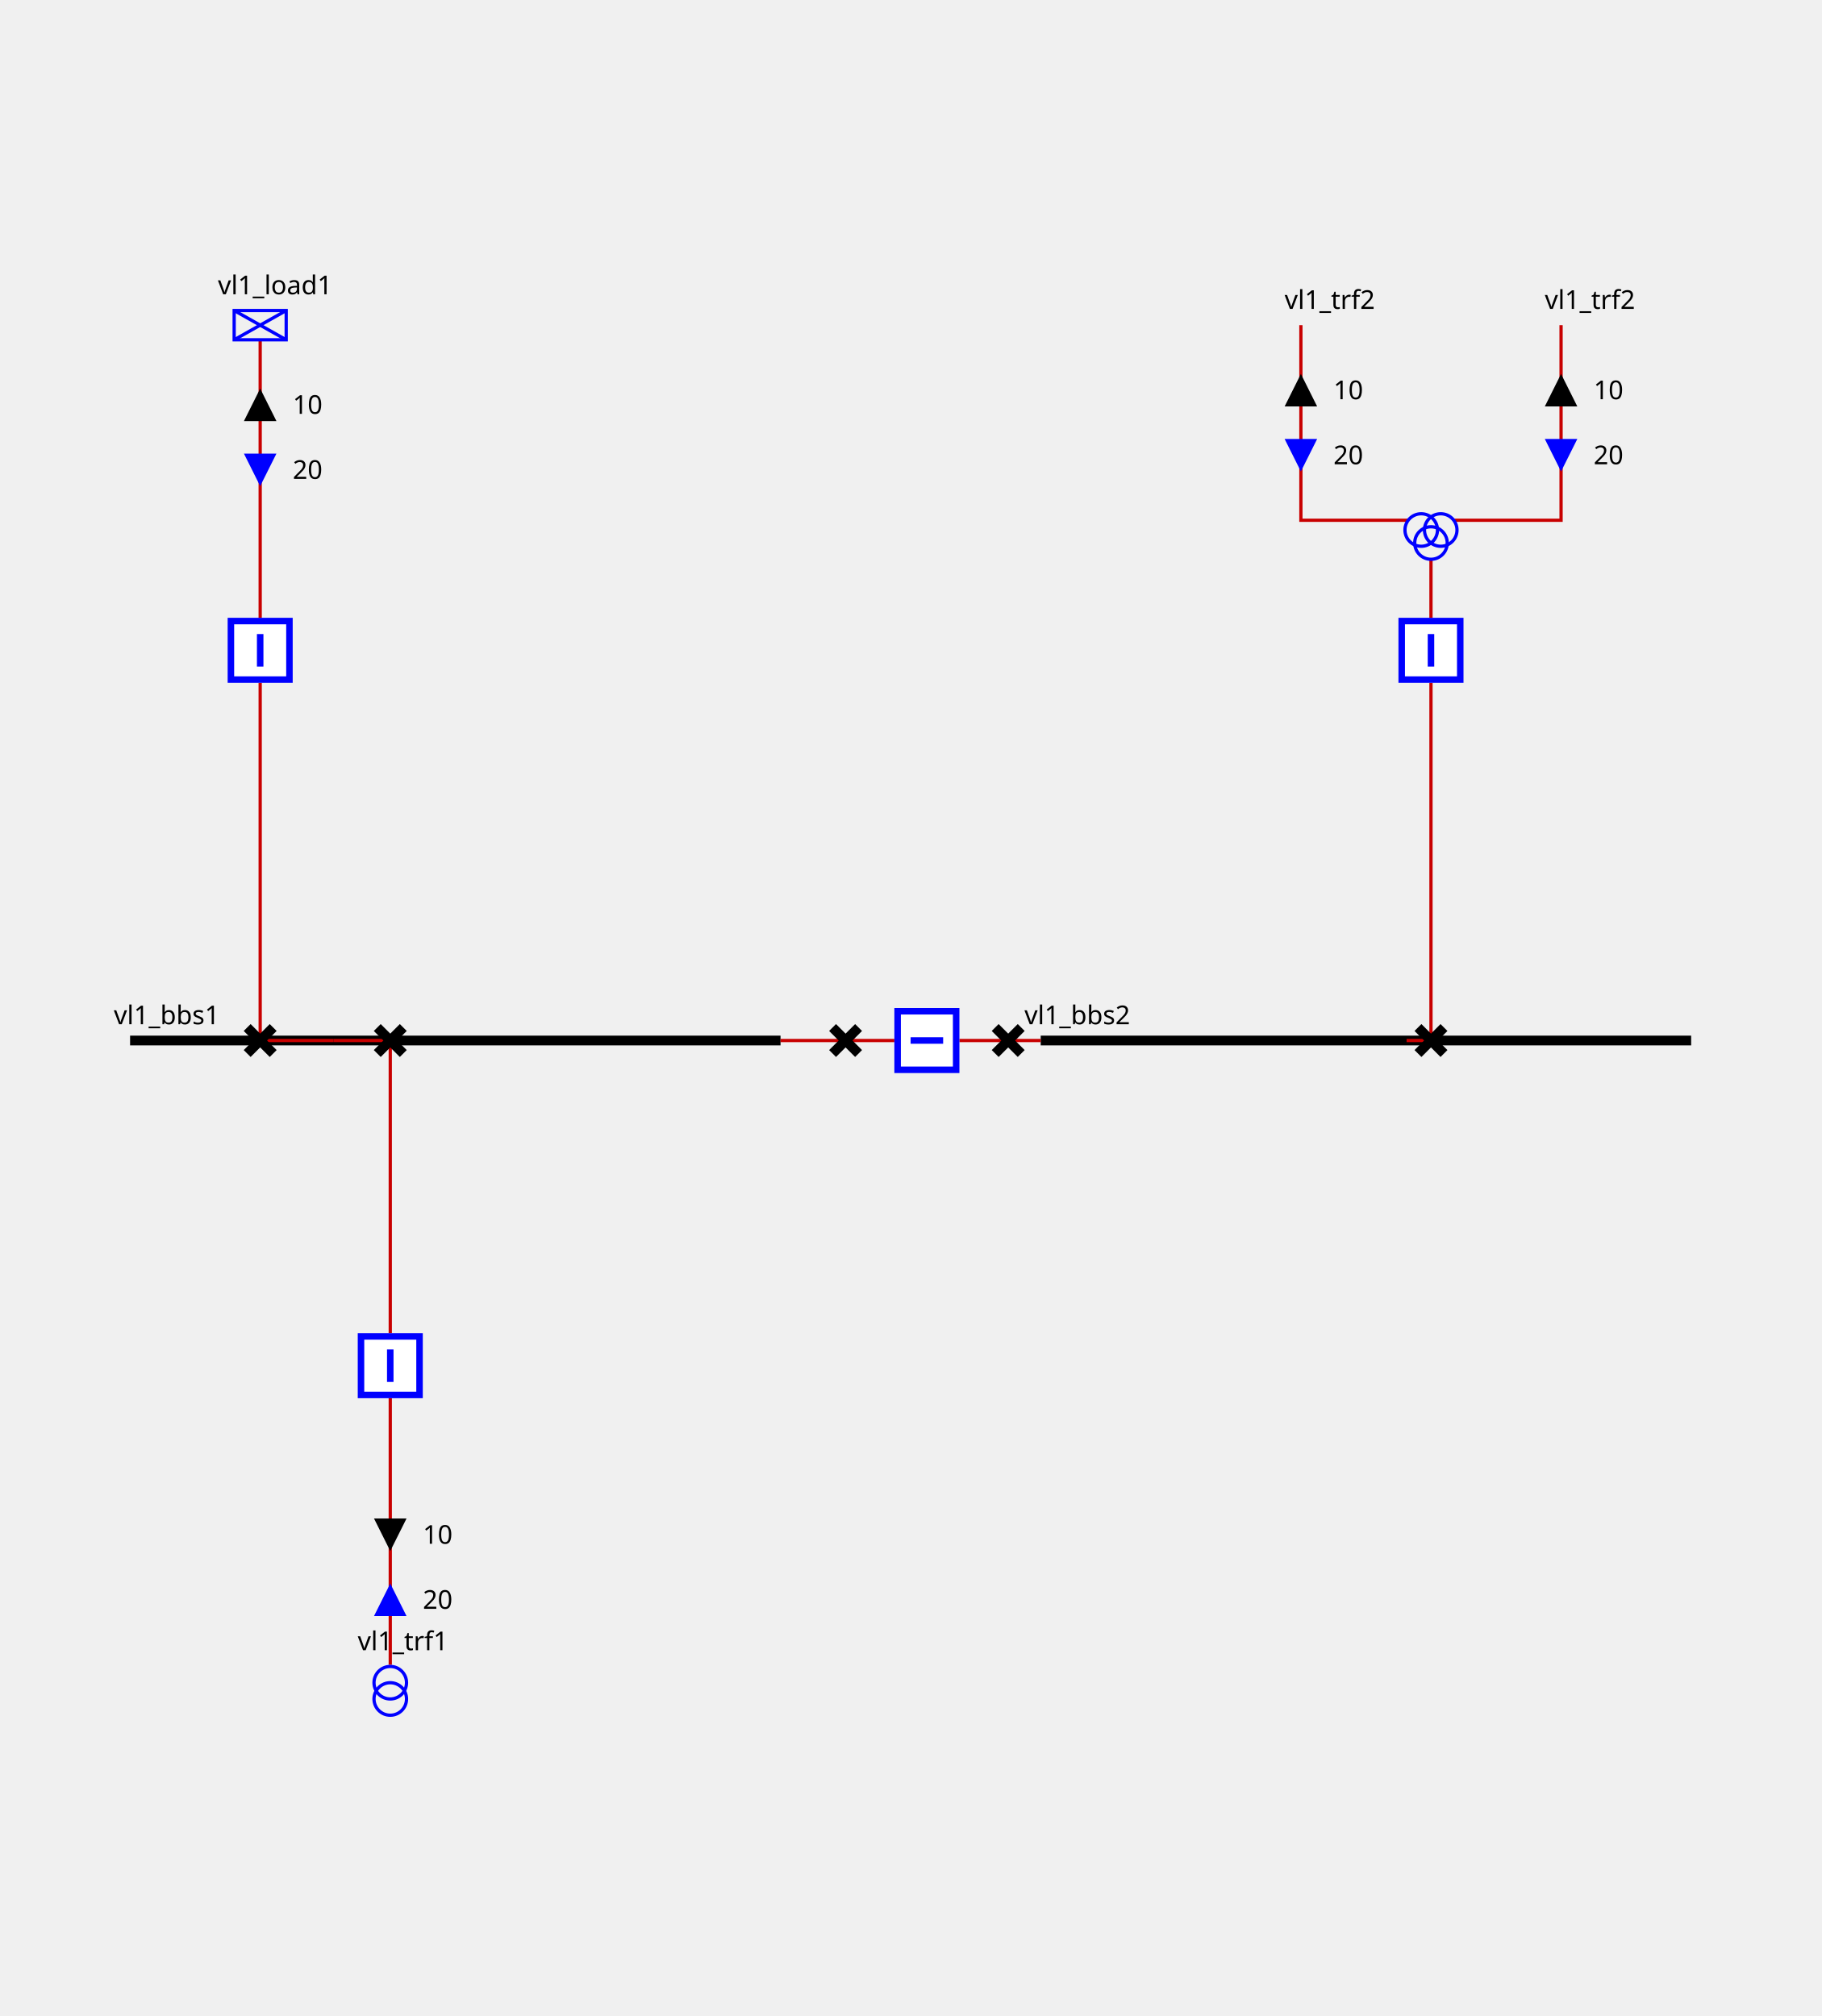
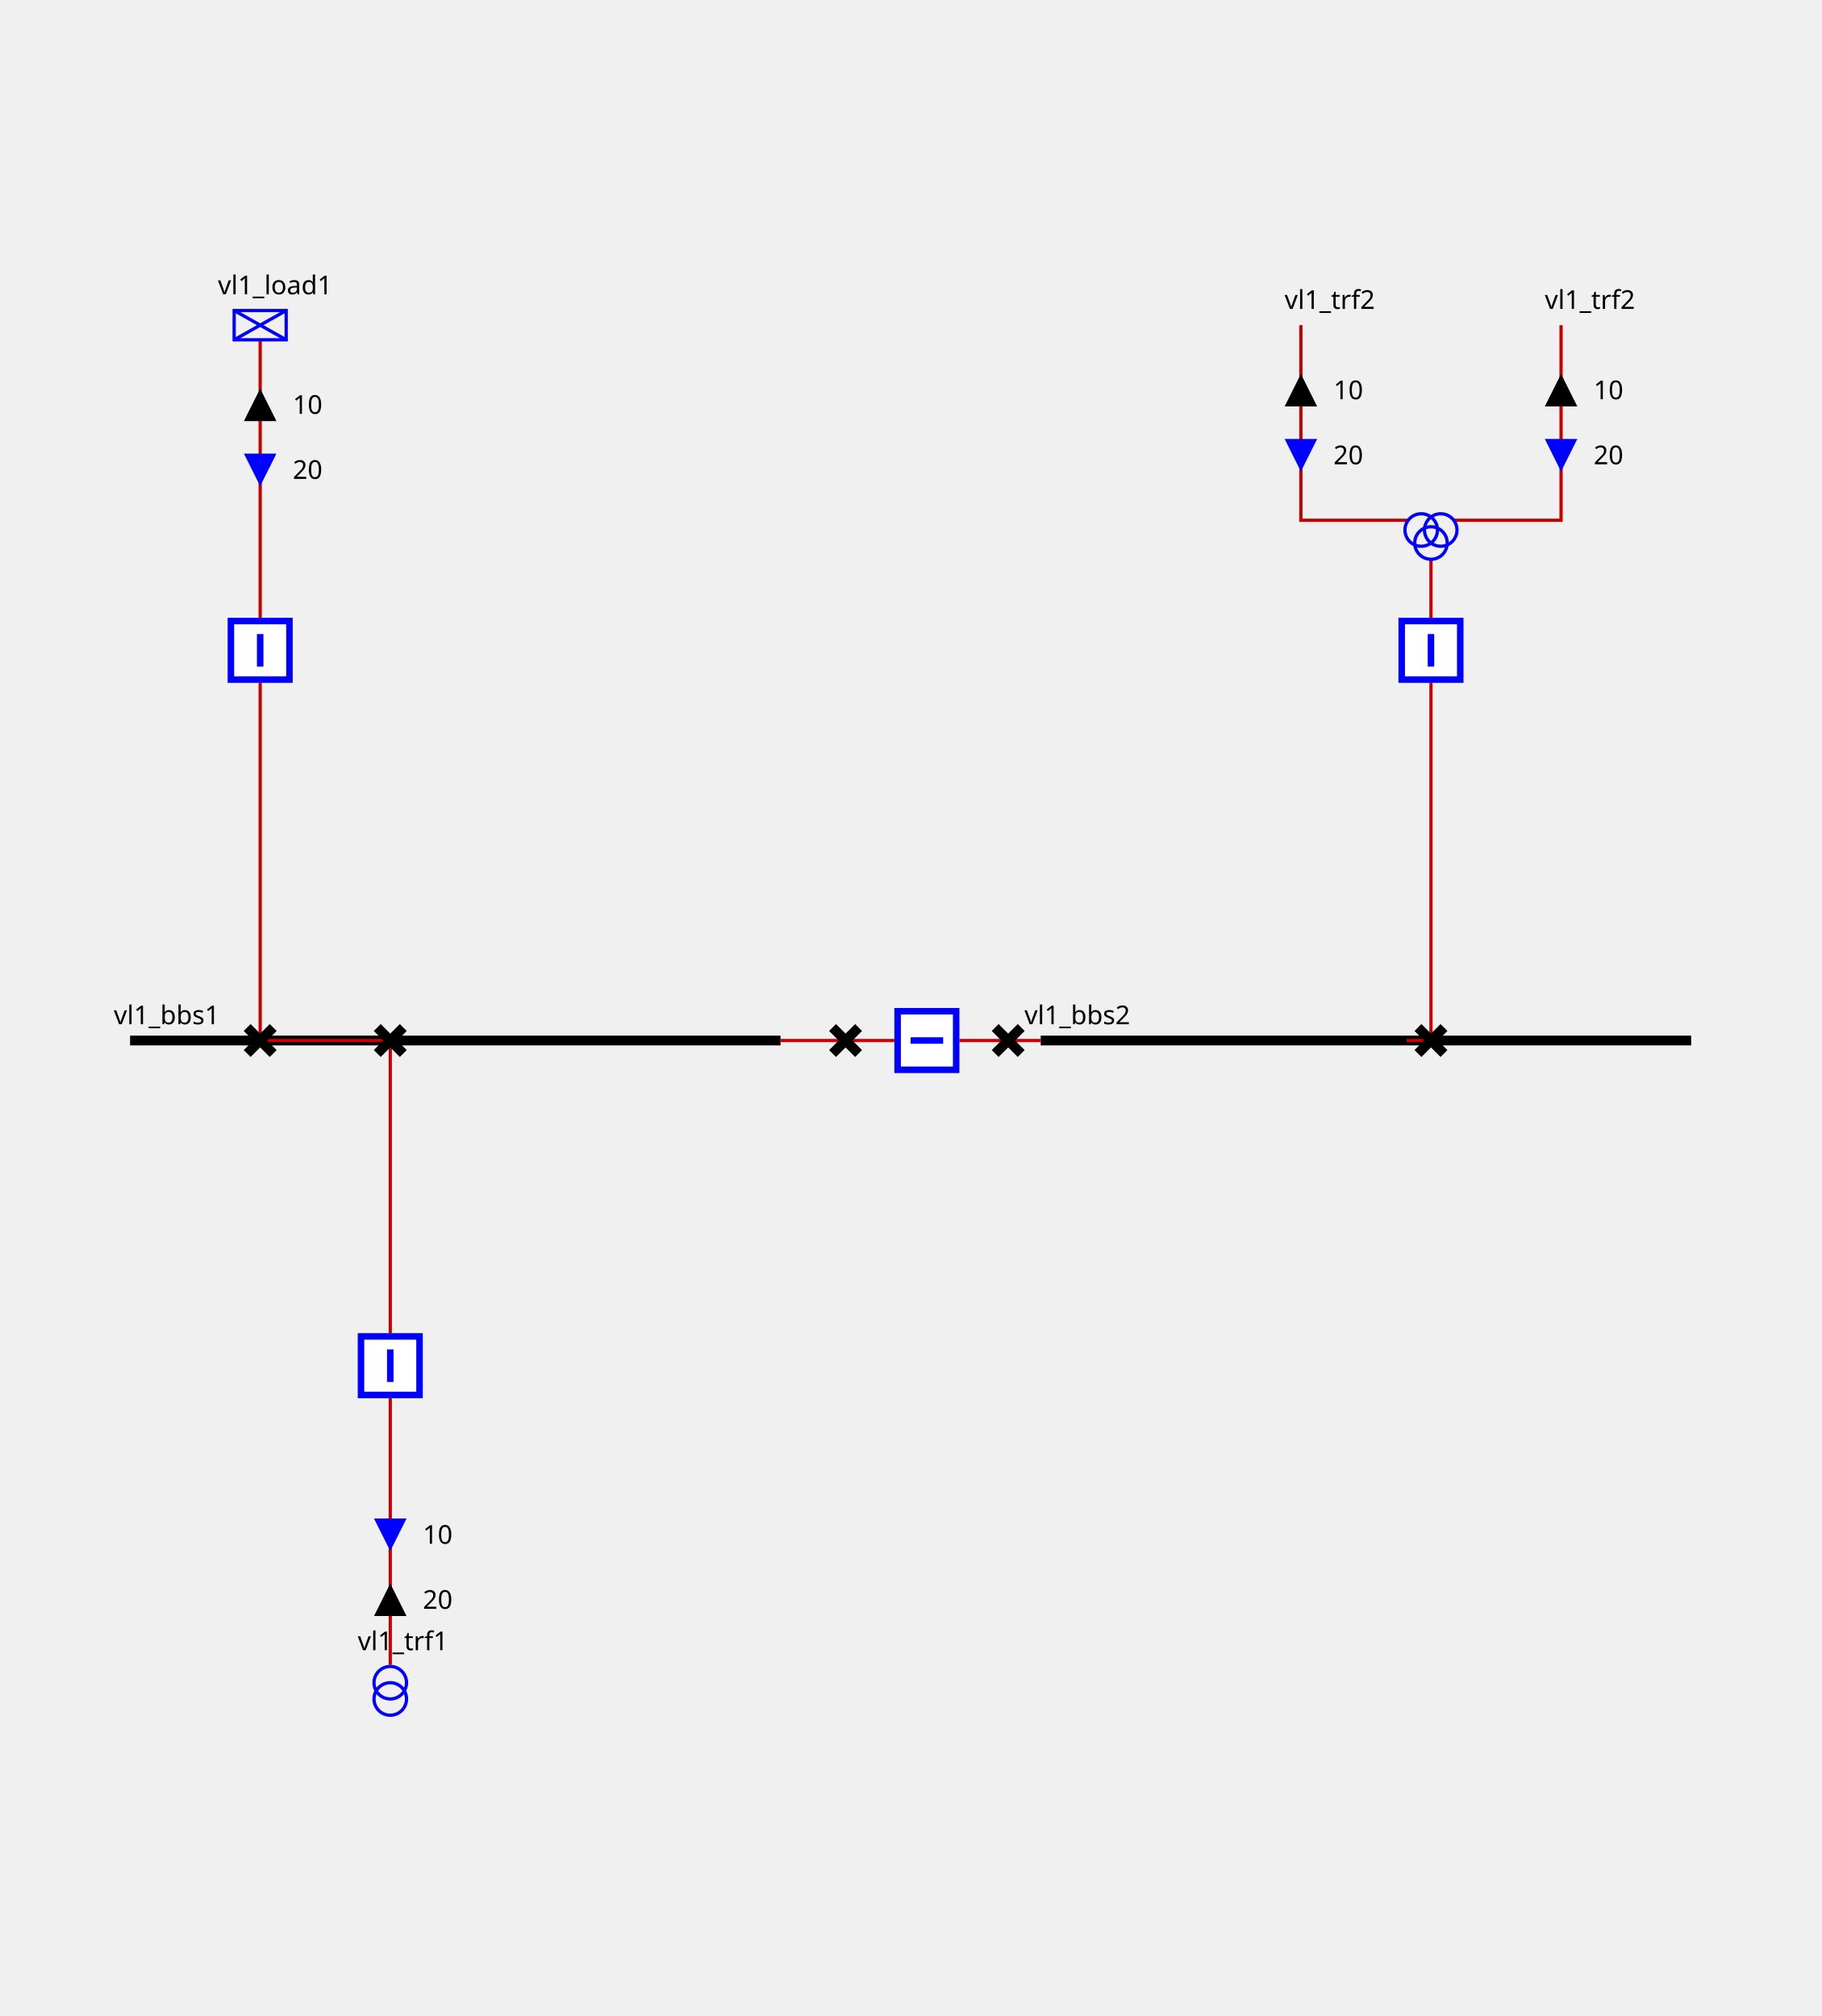
<svg xmlns="http://www.w3.org/2000/svg" height="620.0" viewBox="0 0 560.0 620.0" width="560.0">
  <style>
        
.sld-up .sld-arrow-down {visibility: hidden}
.sld-down .sld-arrow-up {visibility: hidden}
.sld-closed .sld-sw-open {visibility: hidden}
.sld-open .sld-sw-closed {visibility: hidden}
.sld-hidden-node {visibility: hidden}
polyline {fill: none}
.sld-top-feeder .sld-label {dominant-baseline: auto}
.sld-bottom-feeder .sld-label {dominant-baseline: hanging}
.sld-arrow-p .sld-label {dominant-baseline: middle}
.sld-arrow-q .sld-label {dominant-baseline: middle}
.sld-constant-color {stroke: blue; fill: none}
.sld-wire.sld-constant-color {stroke: #c80000}
.sld-node.sld-constant-color {stroke: none; fill: black}
.sld-bus-connection.sld-constant-color {stroke: black}
.sld-busbar-section.sld-constant-color {stroke: black}
.sld-disconnector.sld-constant-color {stroke: black}
.sld-label {stroke: none; fill: black}
.sld-busbar-section {stroke-width: 3}
.sld-breaker {stroke-width: 2; fill:white}
.sld-disconnector {stroke-width: 3}
.sld-bus-connection {stroke-width: 4}
.sld-vsc {font-size: 7.43px}
.sld-grid {stroke: #003700; stroke-dasharray: 1,10}
.sld-arrow-p {fill:black}
.sld-arrow-q {fill:blue}
.sld-label {font: 8px "Verdana"}
.sld-graph-label {font: 12px "Verdana"}
.sld-flash {stroke: none; fill: black}
.sld-lock {stroke: none; fill: black}


    </style>
  <defs>
    <g id="ARROW">
      <g id="ARROW-DOWN">
        <polygon points="0,0 10,0 5,10" />
      </g>
      <g id="ARROW-UP">
        <polygon points="5,0 10,10 0,10" />
      </g>
    </g>
    <g id="LOAD">
      <rect height="9" width="16" />
      <line x1="0" x2="16" y1="0" y2="9" />
      <line x1="16" x2="0" y1="0" y2="9" />
    </g>
    <g id="DISCONNECTOR">
      <g id="DISCONNECTOR-CLOSED">
        <path d="M0,0 8,8 M8,0 0,8" />
      </g>
      <g id="DISCONNECTOR-OPEN">
        <path d="M8,0 0,8" />
      </g>
    </g>
    <g id="TWO_WINDINGS_TRANSFORMER">
      <g id="TWO_WINDINGS_TRANSFORMER-WINDING1">
        <circle cx="5" cy="10" r="5" />
      </g>
      <g id="TWO_WINDINGS_TRANSFORMER-WINDING2">
        <circle cx="5" cy="5" r="5" />
      </g>
    </g>
    <g id="THREE_WINDINGS_TRANSFORMER">
      <g id="THREE_WINDINGS_TRANSFORMER-WINDING1">
        <circle cx="5" cy="15" r="5" />
      </g>
      <g id="THREE_WINDINGS_TRANSFORMER-WINDING2">
        <circle cx="11" cy="15" r="5" />
      </g>
      <g id="THREE_WINDINGS_TRANSFORMER-WINDING3">
        <circle cx="8" cy="19" r="5" />
      </g>
    </g>
    <g id="BREAKER">
      <g id="BREAKER-CLOSED">
        <path d="M1,1 V19 H19 V1z M10,5 V15" />
      </g>
      <g id="BREAKER-OPEN">
        <path d="M1,1 V19 H19 V1z M5,10 H15" />
      </g>
    </g>
  </defs>
  <g>
    <g class="sld-busbar-section sld-constant-color" id="idvl1_95_bbs1" transform="translate(40.0,320.0)">
      <line x1="0" x2="200.0" y1="0" y2="0" />
      <text class="sld-label" id="vl1_bbs1_NW_LABEL" x="-5.0" y="-5.0">vl1_bbs1</text>
    </g>
    <g class="sld-busbar-section sld-constant-color" id="idvl1_95_bbs2" transform="translate(320.0,320.0)">
      <line x1="0" x2="200.0" y1="0" y2="0" />
      <text class="sld-label" id="vl1_bbs2_NW_LABEL" x="-5.0" y="-5.0">vl1_bbs2</text>
    </g>
    <g class="sld-wire sld-constant-color" id="_95_vl1_95_vl1_95_bbs1_95_vl1_95_d1">
      <polyline points="240.0,320.0,260.0,320.0" />
    </g>
    <g class="sld-wire sld-constant-color" id="_95_vl1_95_vl1_95_d1_95_vl1_95_b1">
      <polyline points="260.0,320.0,275.0,320.0" />
    </g>
    <g class="sld-wire sld-constant-color" id="_95_vl1_95_vl1_95_b1_95_vl1_95_d2">
      <polyline points="295.0,320.0,310.0,320.0" />
    </g>
    <g class="sld-wire sld-constant-color" id="_95_vl1_95_vl1_95_d2_95_vl1_95_bbs2">
      <polyline points="310.0,320.0,320.0,320.0" />
    </g>
    <g class="sld-wire sld-constant-color" id="_95_vl1_95_vl1_95_load1_95_vl1_95_bload1">
      <polyline points="80.0,104.5,80.0,190.0" />
    </g>
    <g class="sld-arrow-p sld-up" id="_95_vl1_95_vl1_95_load1_95_vl1_95_bload1_ARROW1" transform="translate(75.0,119.5)">
      <use class="sld-arrow-down" href="#ARROW-DOWN" />
      <use class="sld-arrow-up" href="#ARROW-UP" />
      <text class="sld-label" x="15.0" y="5.0">10</text>
    </g>
    <g class="sld-arrow-q sld-down" id="_95_vl1_95_vl1_95_load1_95_vl1_95_bload1_ARROW2" transform="translate(75.0,139.5)">
      <use class="sld-arrow-down" href="#ARROW-DOWN" />
      <use class="sld-arrow-up" href="#ARROW-UP" />
      <text class="sld-label" x="15.0" y="5.0">20</text>
    </g>
    <g class="sld-wire sld-constant-color" id="_95_vl1_95_vl1_95_bload1_95_vl1_95_dload1">
      <polyline points="80.0,210.0,80.0,320.0" />
    </g>
    <g class="sld-wire sld-constant-color" id="_95_vl1_95_vl1_95_dload1_95_vl1_95_bbs1">
      <polyline points="80.0,320.0,102.5,320.0" />
    </g>
    <g class="sld-wire sld-constant-color" id="_95_vl1_95_vl1_95_trf1_95_vl1_95_btrf1">
      <polyline points="120.0,512.0,120.0,430.0" />
    </g>
-     <g class="sld-arrow-q sld-down" id="_95_vl1_95_vl1_95_trf1_95_vl1_95_btrf1_ARROW2" transform="translate(115.0,487.0)">
+     <g class="sld-arrow-p sld-down" id="_95_vl1_95_vl1_95_trf1_95_vl1_95_btrf1_ARROW1" transform="translate(115.0,487.0)">
      <use class="sld-arrow-down" href="#ARROW-DOWN" transform="rotate(180.0,5.0,5.0)" />
      <use class="sld-arrow-up" href="#ARROW-UP" transform="rotate(180.0,5.0,5.0)" />
      <text class="sld-label" x="15.0" y="5.0">20</text>
    </g>
-     <g class="sld-arrow-p sld-up" id="_95_vl1_95_vl1_95_trf1_95_vl1_95_btrf1_ARROW1" transform="translate(115.0,467.0)">
+     <g class="sld-arrow-q sld-up" id="_95_vl1_95_vl1_95_trf1_95_vl1_95_btrf1_ARROW2" transform="translate(115.0,467.0)">
      <use class="sld-arrow-down" href="#ARROW-DOWN" transform="rotate(180.0,5.0,5.0)" />
      <use class="sld-arrow-up" href="#ARROW-UP" transform="rotate(180.0,5.0,5.0)" />
      <text class="sld-label" x="15.0" y="5.0">10</text>
    </g>
    <g class="sld-wire sld-constant-color" id="_95_vl1_95_vl1_95_btrf1_95_vl1_95_dtrf1">
      <polyline points="120.0,410.0,120.0,320.0" />
    </g>
    <g class="sld-wire sld-constant-color" id="_95_vl1_95_vl1_95_dtrf1_95_vl1_95_bbs1">
      <polyline points="120.0,320.0,102.5,320.0" />
    </g>
    <g class="sld-wire sld-constant-color" id="_95_vl1_95_vl1_95_trf2_95_one_95_vl1_95_trf2">
      <polyline points="400.0,100.0,400.0,160.0,433.0,160.0" />
    </g>
    <g class="sld-arrow-p sld-up" id="_95_vl1_95_vl1_95_trf2_95_one_95_vl1_95_trf2_ARROW1" transform="translate(395.0,115.0)">
      <use class="sld-arrow-down" href="#ARROW-DOWN" />
      <use class="sld-arrow-up" href="#ARROW-UP" />
      <text class="sld-label" x="15.0" y="5.0">10</text>
    </g>
    <g class="sld-arrow-q sld-down" id="_95_vl1_95_vl1_95_trf2_95_one_95_vl1_95_trf2_ARROW2" transform="translate(395.0,135.0)">
      <use class="sld-arrow-down" href="#ARROW-DOWN" />
      <use class="sld-arrow-up" href="#ARROW-UP" />
      <text class="sld-label" x="15.0" y="5.0">20</text>
    </g>
    <g class="sld-wire sld-constant-color" id="_95_vl1_95_vl1_95_trf2_95_two_95_vl1_95_trf2">
      <polyline points="480.0,100.0,480.0,160.0,447.0,160.0" />
    </g>
    <g class="sld-arrow-p sld-up" id="_95_vl1_95_vl1_95_trf2_95_two_95_vl1_95_trf2_ARROW1" transform="translate(475.0,115.0)">
      <use class="sld-arrow-down" href="#ARROW-DOWN" />
      <use class="sld-arrow-up" href="#ARROW-UP" />
      <text class="sld-label" x="15.0" y="5.0">10</text>
    </g>
    <g class="sld-arrow-q sld-down" id="_95_vl1_95_vl1_95_trf2_95_two_95_vl1_95_trf2_ARROW2" transform="translate(475.0,135.0)">
      <use class="sld-arrow-down" href="#ARROW-DOWN" />
      <use class="sld-arrow-up" href="#ARROW-UP" />
      <text class="sld-label" x="15.0" y="5.0">20</text>
    </g>
    <g class="sld-wire sld-constant-color" id="_95_vl1_95_vl1_95_trf2_95_vl1_95_btrf2">
      <polyline points="440.0,172.0,440.0,190.0" />
    </g>
    <g class="sld-wire sld-constant-color" id="_95_vl1_95_vl1_95_btrf2_95_vl1_95_dtrf2">
      <polyline points="440.0,210.0,440.0,320.0" />
    </g>
    <g class="sld-wire sld-constant-color" id="_95_vl1_95_vl1_95_dtrf2_95_vl1_95_bbs2">
      <polyline points="440.0,320.0,432.5,320.0" />
    </g>
    <g class="sld-disconnector sld-constant-color sld-closed" id="idvl1_95_d1" transform="translate(256.0,316.0)">
      <use class="sld-sw-closed" href="#DISCONNECTOR-CLOSED" />
      <use class="sld-sw-open" href="#DISCONNECTOR-OPEN" />
    </g>
    <g class="sld-breaker sld-constant-color sld-closed" id="idvl1_95_b1" transform="translate(275.0,310.0)">
      <use class="sld-sw-closed" href="#BREAKER-CLOSED" transform="rotate(90.0,10.0,10.0)" />
      <use class="sld-sw-open" href="#BREAKER-OPEN" transform="rotate(90.0,10.0,10.0)" />
    </g>
    <g class="sld-disconnector sld-constant-color sld-closed" id="idvl1_95_d2" transform="translate(306.0,316.0)">
      <use class="sld-sw-closed" href="#DISCONNECTOR-CLOSED" />
      <use class="sld-sw-open" href="#DISCONNECTOR-OPEN" />
    </g>
    <g class="sld-load sld-constant-color" id="idvl1_95_load1" transform="translate(72.0,95.5)">
      <use href="#LOAD" />
      <text class="sld-label" id="vl1_load1__LABEL" x="-5.0" y="-5.0">vl1_load1</text>
    </g>
    <g class="sld-breaker sld-constant-color sld-closed" id="idvl1_95_bload1" transform="translate(70.0,190.0)">
      <use class="sld-sw-closed" href="#BREAKER-CLOSED" />
      <use class="sld-sw-open" href="#BREAKER-OPEN" />
    </g>
    <g class="sld-disconnector sld-constant-color sld-closed" id="idvl1_95_dload1" transform="translate(76.0,316.0)">
      <use class="sld-sw-closed" href="#DISCONNECTOR-CLOSED" />
      <use class="sld-sw-open" href="#DISCONNECTOR-OPEN" />
    </g>
    <g class="sld-two-wt sld-constant-color" id="idvl1_95_trf1" transform="translate(115.0,512.5)">
      <use href="#TWO_WINDINGS_TRANSFORMER-WINDING1" />
      <use href="#TWO_WINDINGS_TRANSFORMER-WINDING2" />
      <text class="sld-label" id="vl1_trf1__LABEL" x="-5.0" y="-5.0">vl1_trf1</text>
    </g>
    <g class="sld-breaker sld-constant-color sld-closed" id="idvl1_95_btrf1" transform="translate(110.0,410.0)">
      <use class="sld-sw-closed" href="#BREAKER-CLOSED" />
      <use class="sld-sw-open" href="#BREAKER-OPEN" />
    </g>
    <g class="sld-disconnector sld-constant-color sld-closed" id="idvl1_95_dtrf1" transform="translate(116.0,316.0)">
      <use class="sld-sw-closed" href="#DISCONNECTOR-CLOSED" />
      <use class="sld-sw-open" href="#DISCONNECTOR-OPEN" />
    </g>
    <g class="sld-constant-color" id="idvl1_95_trf2_95_one" transform="translate(400.0,100.0)">
      <text class="sld-label" id="vl1_trf2_one__LABEL" x="-5.0" y="-5.0">vl1_trf2</text>
    </g>
    <g class="sld-constant-color" id="idvl1_95_trf2_95_two" transform="translate(480.0,100.0)">
      <text class="sld-label" id="vl1_trf2_two__LABEL" x="-5.0" y="-5.0">vl1_trf2</text>
    </g>
    <g class="sld-three-wt sld-constant-color" id="idvl1_95_trf2" transform="translate(432.0,148.0)">
      <use href="#THREE_WINDINGS_TRANSFORMER-WINDING1" />
      <use href="#THREE_WINDINGS_TRANSFORMER-WINDING2" />
      <use href="#THREE_WINDINGS_TRANSFORMER-WINDING3" />
    </g>
    <g class="sld-breaker sld-constant-color sld-closed" id="idvl1_95_btrf2" transform="translate(430.0,190.0)">
      <use class="sld-sw-closed" href="#BREAKER-CLOSED" />
      <use class="sld-sw-open" href="#BREAKER-OPEN" />
    </g>
    <g class="sld-disconnector sld-constant-color sld-closed" id="idvl1_95_dtrf2" transform="translate(436.0,316.0)">
      <use class="sld-sw-closed" href="#DISCONNECTOR-CLOSED" />
      <use class="sld-sw-open" href="#DISCONNECTOR-OPEN" />
    </g>
  </g>
</svg>
